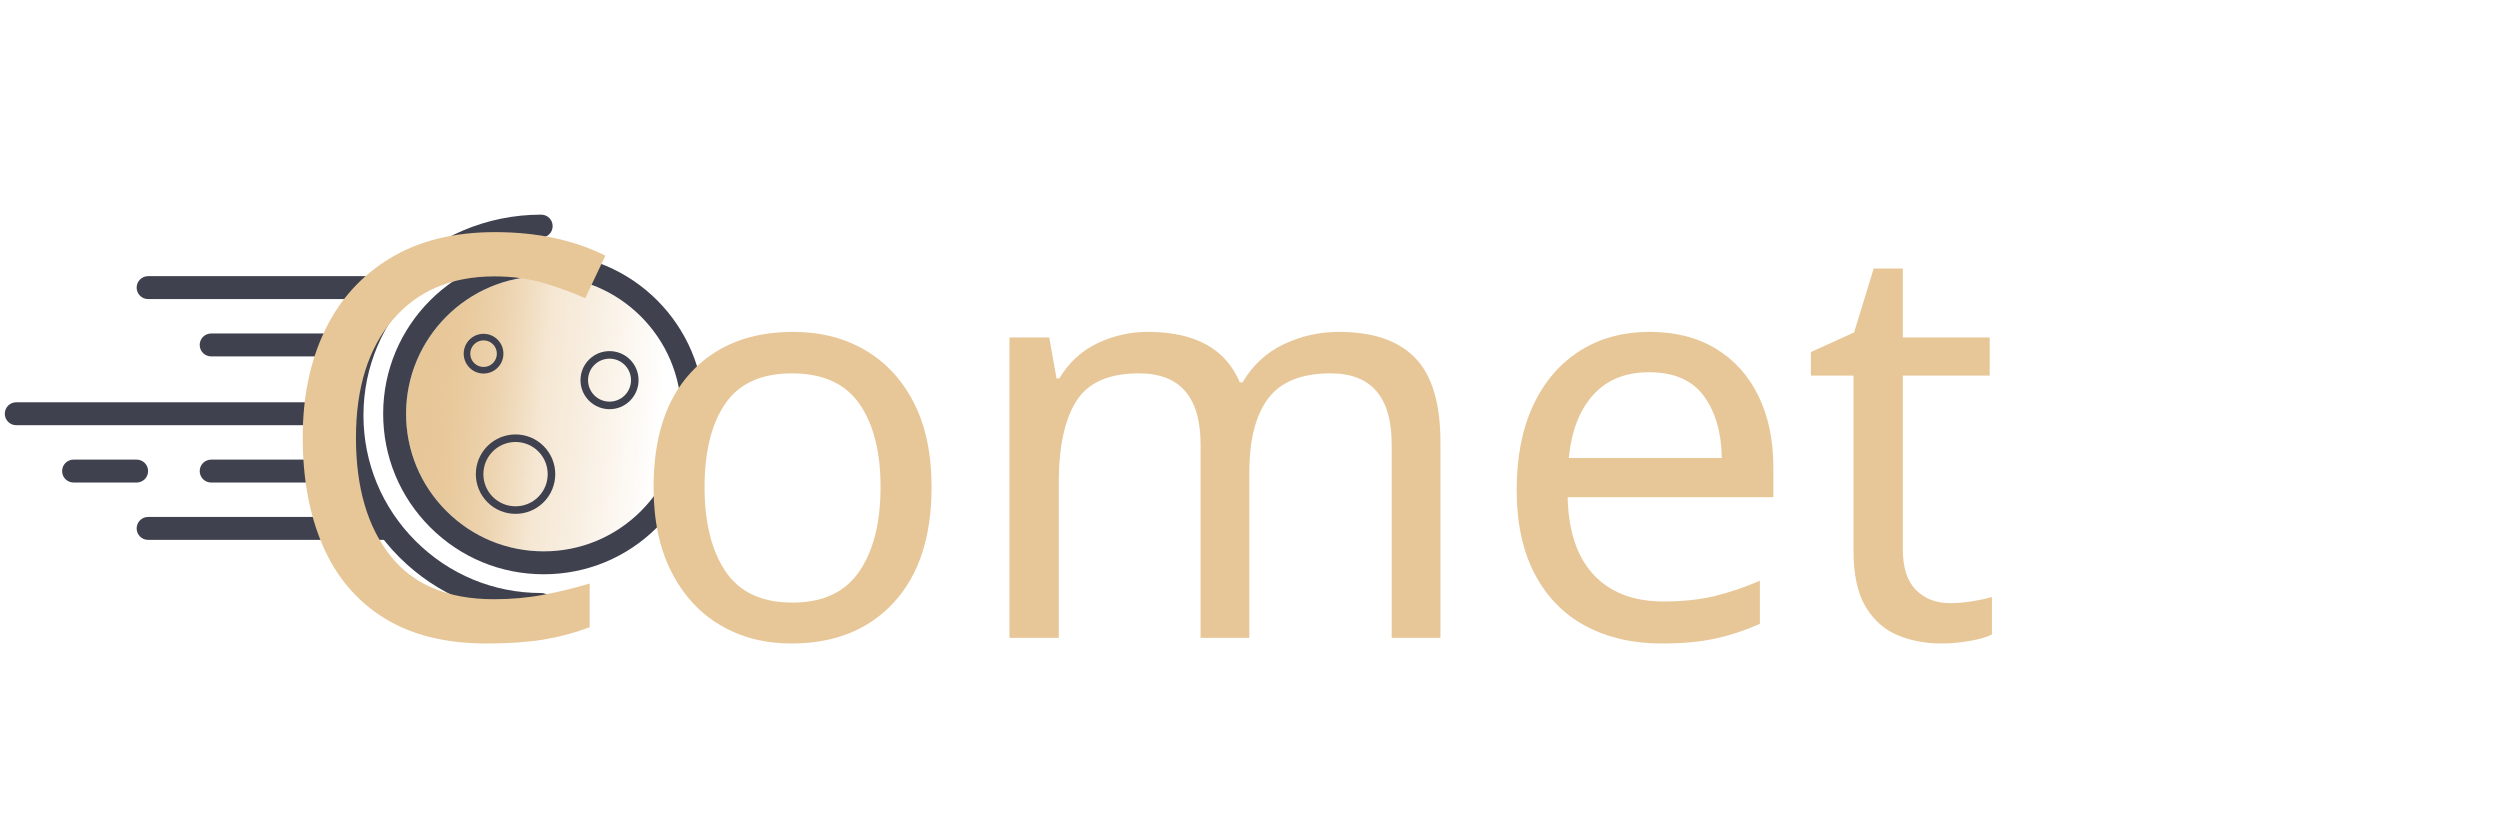
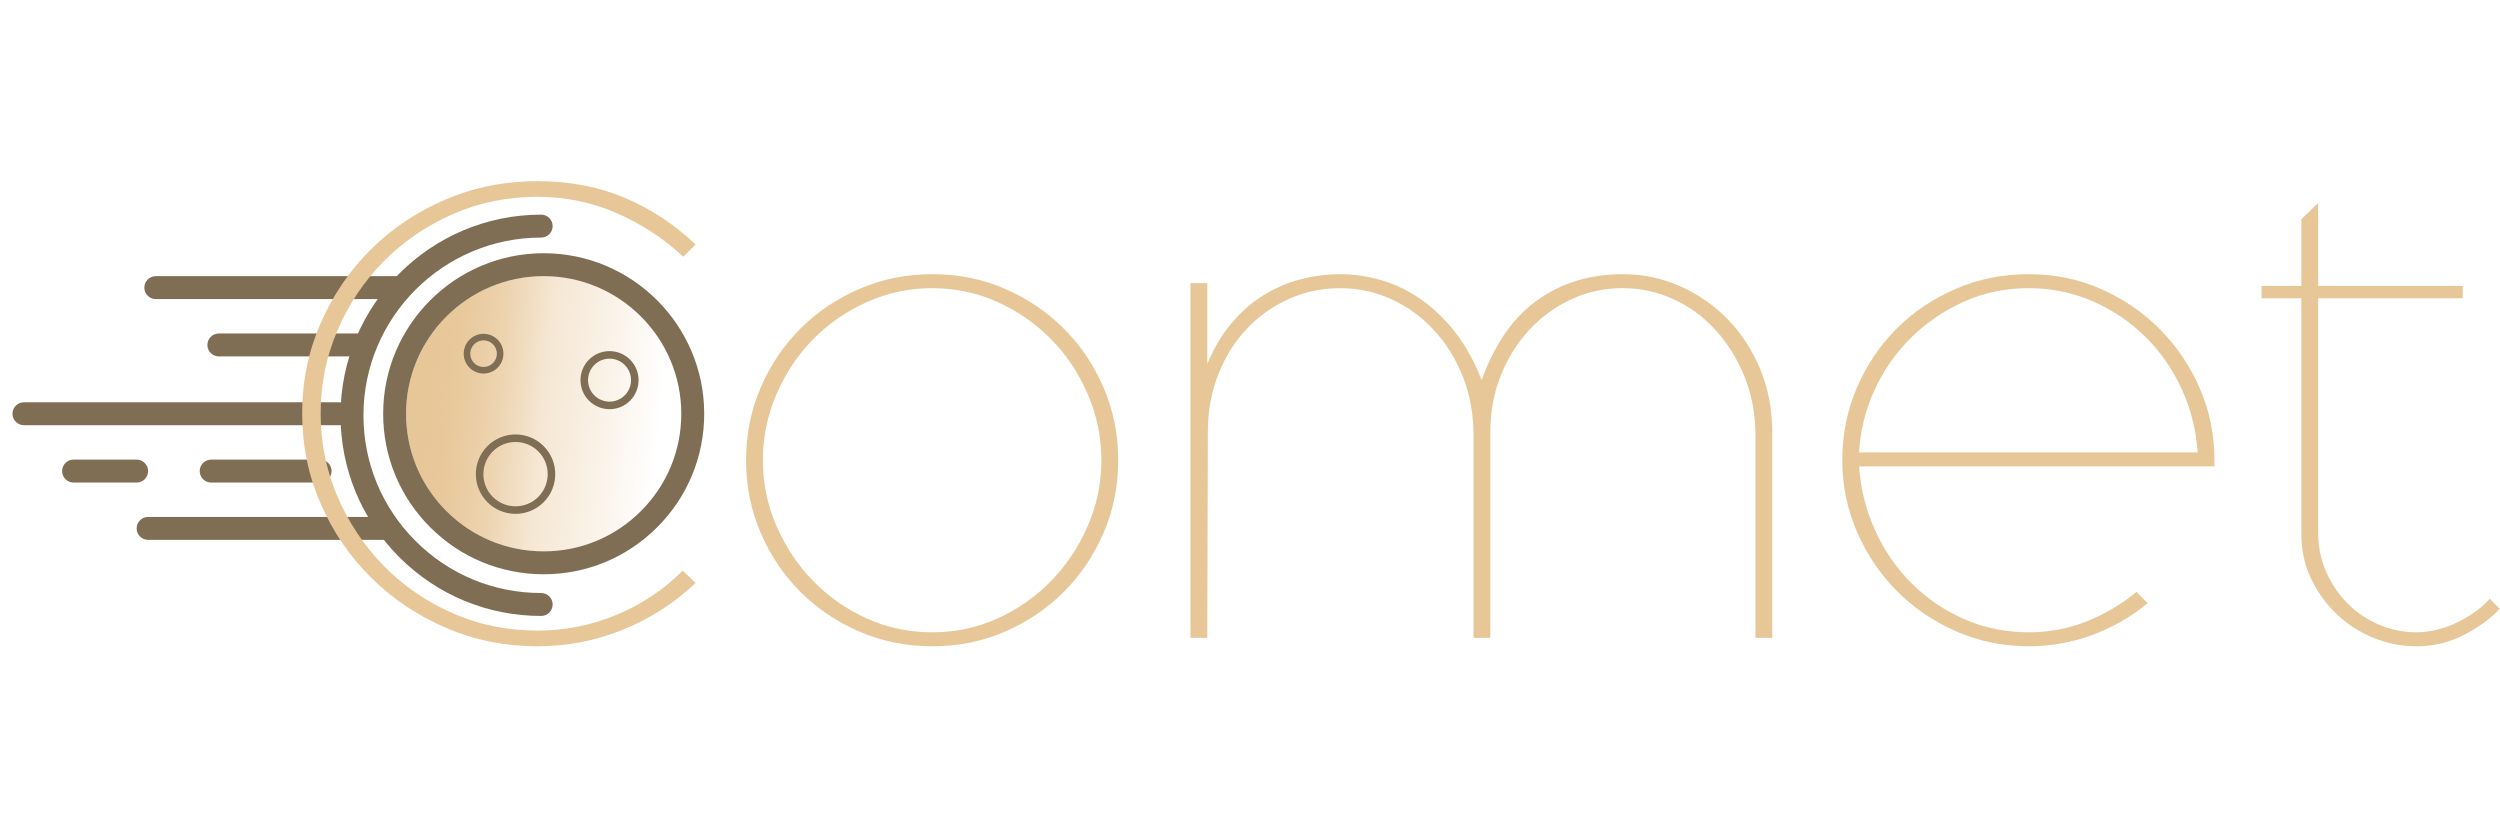
<svg xmlns="http://www.w3.org/2000/svg" width="100%" height="100%" viewBox="0 0 6501 2152" version="1.1" xml:space="preserve" style="fill-rule:evenodd;clip-rule:evenodd;stroke-linejoin:round;stroke-miterlimit:1.414;">
-   <path id="a" d="M1666.8,1328.9c67.575,-67.574 104.789,-157.437 104.787,-253.01c0,-197.286 -160.502,-357.789 -357.799,-357.799c-98.633,0.01 -188.102,40.148 -252.876,104.921c-64.795,64.795 -104.913,154.225 -104.921,252.876c0,95.575 37.214,185.438 104.787,253.01c67.583,67.583 157.435,104.787 253.01,104.787c95.577,0.002 185.429,-37.201 253.012,-104.785Z" style="fill:url(#_Linear1);fill-rule:nonzero;" />
+   <g id="Comet">
+     <path id="a" d="M1666.8,1328.9c67.575,-67.574 104.789,-157.437 104.787,-253.01c0,-197.286 -160.502,-357.789 -357.799,-357.799c-98.633,0.01 -188.102,40.148 -252.876,104.921c-64.795,64.795 -104.913,154.225 -104.921,252.876c0,95.575 37.214,185.438 104.787,253.01c67.583,67.583 157.435,104.787 253.01,104.787c95.577,0.002 185.429,-37.201 253.012,-104.785Z" style="fill:url(#_Linear1);fill-rule:nonzero;" />
+     <g>
+       <path d="M1708.97,1371.07c78.835,-78.835 122.248,-183.666 122.248,-295.177c0,-230.166 -187.248,-417.415 -417.425,-417.425c-230.197,-0.011 -417.415,187.291 -417.425,417.425c0,111.511 43.413,216.342 122.248,295.177c78.845,78.846 183.677,122.259 295.177,122.248c111.5,0.011 216.332,-43.402 295.177,-122.248l0,0Zm-652.976,-295.179c0.01,-98.654 40.128,-188.083 104.921,-252.876c64.774,-64.773 154.245,-104.913 252.876,-104.921c197.297,0.01 357.799,160.513 357.799,357.799c0,95.576 -37.214,185.438 -104.787,253.01c-67.585,67.586 -157.437,104.79 -253.01,104.787c-95.575,0 -185.427,-37.203 -253.01,-104.787c-67.575,-67.574 -104.789,-157.437 -104.789,-253.012Z" style="fill:#7f6e54;fill-rule:nonzero;" />
+       <path d="M1407.29,1601.71c16.471,0.003 29.814,-13.34 29.812,-29.811c0,-16.47 -13.341,-29.814 -29.812,-29.812c-123.454,0 -239.514,-48.074 -326.803,-135.362c-87.288,-87.288 -135.353,-203.34 -135.351,-326.792c0.019,-254.853 207.343,-462.135 462.156,-462.156c16.473,0 29.814,-13.34 29.812,-29.811c0,-16.47 -13.341,-29.814 -29.812,-29.812c-143.878,0 -274.3,58.506 -368.793,152.999c-94.464,94.464 -152.989,224.946 -152.989,368.782c-0.012,139.373 54.26,270.402 152.81,368.953c98.551,98.55 229.591,152.833 368.97,152.822l0,0Z" style="fill:#7f6e54;fill-rule:nonzero;" />
+       <path d="M1267.59,1159.94c40.303,-40.303 105.744,-40.303 146.046,0c40.303,40.303 40.303,105.744 0,146.046c-40.302,40.303 -105.743,40.303 -146.046,0c-40.303,-40.302 -40.303,-105.743 0,-146.046Zm13.874,13.874c32.645,-32.645 85.653,-32.645 118.298,0c32.645,32.645 32.645,85.653 0,118.298c-32.645,32.645 -85.653,32.645 -118.298,0c-32.645,-32.645 -32.645,-85.653 0,-118.298Z" style="fill:#7f6e54;" />
+       <path d="M1220.94,883.172c20.151,-20.151 52.872,-20.151 73.023,0c20.151,20.152 20.151,52.872 0,73.023c-20.151,20.152 -52.872,20.152 -73.023,0c-20.151,-20.151 -20.151,-52.871 0,-73.023Zm12.049,12.049c13.501,-13.501 35.424,-13.501 48.925,0c13.502,13.501 13.502,35.424 0,48.926c-13.501,13.501 -35.424,13.501 -48.925,0c-13.502,-13.502 -13.502,-35.425 0,-48.926Z" style="fill:#7f6e54;" />
+       <path d="M1531.62,935.152c29.472,-29.471 77.327,-29.471 106.799,0c29.472,29.472 29.472,77.327 0,106.799c-29.472,29.472 -77.327,29.472 -106.799,0c-29.471,-29.472 -29.471,-77.327 0,-106.799Zm13.884,13.884c21.809,-21.809 57.222,-21.809 79.031,0c21.809,21.809 21.809,57.222 0,79.031c-21.809,21.809 -57.222,21.809 -79.031,0c-21.809,-21.809 -21.809,-57.222 0,-79.031Z" style="fill:#7f6e54;" />
+       <path d="M1031.27,777.738c8.236,0 15.689,-3.335 21.083,-8.729c5.394,-5.394 8.731,-12.849 8.729,-21.083c-0.002,-16.472 -13.343,-29.812 -29.812,-29.812l-626.138,-0.004c-16.474,0 -29.814,13.34 -29.812,29.812c0.002,16.471 13.343,29.811 29.812,29.811l626.138,0.005Z" style="fill:#7f6e54;fill-rule:nonzero;" />
+       <path d="M539.3,897c0.002,16.471 13.343,29.812 29.812,29.812l372.707,0c8.237,0 15.69,-3.335 21.084,-8.729c5.394,-5.393 8.73,-12.848 8.728,-21.083c0,-16.473 -13.34,-29.814 -29.812,-29.812l-372.705,-0.002c-16.471,0.002 -29.812,13.343 -29.814,29.814l0,0Z" style="fill:#7f6e54;fill-rule:nonzero;" />
+       <path d="M882.193,1105.71c8.237,0 15.69,-3.335 21.084,-8.729c5.394,-5.394 8.73,-12.849 8.728,-21.083c0.002,-16.472 -13.34,-29.814 -29.812,-29.812l-819.944,-0.004c-16.474,0 -29.814,13.34 -29.812,29.812c0.002,16.471 13.341,29.814 29.812,29.811l819.944,0.005Z" style="fill:#7f6e54;fill-rule:nonzero;" />
+       <path d="M519.321,1225.01c-0.002,16.472 13.341,29.814 29.812,29.812l283.257,-0.01c8.237,0 15.69,-3.335 21.084,-8.729c5.393,-5.393 8.73,-12.849 8.728,-21.083c0.002,-16.471 -13.341,-29.814 -29.812,-29.812l-283.255,0.008c-16.471,0.002 -29.812,13.343 -29.814,29.814Z" style="fill:#7f6e54;fill-rule:nonzero;" />
+       <path d="M376.393,1246.07c5.394,-5.394 8.73,-12.849 8.728,-21.084c0.013,-16.46 -13.34,-29.814 -29.812,-29.812l-163.984,-0.01c-16.473,0 -29.814,13.341 -29.812,29.812c-0.012,16.461 13.341,29.814 29.812,29.812l163.984,0.01c8.235,0.002 15.688,-3.332 21.084,-8.728l0,0Z" style="fill:#7f6e54;fill-rule:nonzero;" />
+       <path d="M385.132,1344.25c-16.471,0.002 -29.812,13.342 -29.812,29.811c0.002,16.472 13.341,29.814 29.812,29.812l626.138,0c8.236,0 15.689,-3.334 21.083,-8.728c5.394,-5.394 8.731,-12.849 8.729,-21.084c0.002,-16.471 -13.341,-29.813 -29.812,-29.811l-626.138,0l0,0Z" style="fill:#7f6e54;fill-rule:nonzero;" />
+     </g>
+   </g>
  <g>
-     <path d="M1708.97,1371.07c78.835,-78.835 122.248,-183.666 122.248,-295.177c0,-230.166 -187.248,-417.415 -417.425,-417.425c-230.197,-0.011 -417.415,187.291 -417.425,417.425c0,111.511 43.413,216.342 122.248,295.177c78.845,78.846 183.677,122.259 295.177,122.248c111.5,0.011 216.332,-43.402 295.177,-122.248Zm-652.976,-295.179c0.01,-98.654 40.128,-188.083 104.921,-252.876c64.774,-64.773 154.245,-104.913 252.876,-104.921c197.297,0.01 357.799,160.513 357.799,357.799c0,95.576 -37.214,185.438 -104.787,253.01c-67.585,67.586 -157.437,104.79 -253.01,104.787c-95.575,0 -185.427,-37.203 -253.01,-104.787c-67.575,-67.574 -104.789,-157.437 -104.789,-253.012Z" style="fill:#3f414f;fill-rule:nonzero;" />
-     <path d="M1407.29,1601.71c16.471,0.003 29.814,-13.34 29.812,-29.811c0,-16.47 -13.341,-29.814 -29.812,-29.812c-123.454,0 -239.514,-48.074 -326.803,-135.362c-87.288,-87.288 -135.353,-203.34 -135.351,-326.792c0.019,-254.853 207.343,-462.135 462.156,-462.156c16.473,0 29.814,-13.34 29.812,-29.811c0,-16.47 -13.341,-29.814 -29.812,-29.812c-143.878,0 -274.3,58.506 -368.793,152.999c-94.464,94.464 -152.989,224.946 -152.989,368.782c-0.012,139.373 54.26,270.402 152.81,368.953c98.551,98.55 229.591,152.833 368.97,152.822Z" style="fill:#3f414f;fill-rule:nonzero;" />
-     <path d="M1267.59,1159.94c40.303,-40.303 105.744,-40.303 146.046,0c40.303,40.303 40.303,105.744 0,146.046c-40.302,40.303 -105.743,40.303 -146.046,0c-40.303,-40.302 -40.303,-105.743 0,-146.046Zm13.874,13.874c32.645,-32.645 85.653,-32.645 118.298,0c32.645,32.645 32.645,85.653 0,118.298c-32.645,32.645 -85.653,32.645 -118.298,0c-32.645,-32.645 -32.645,-85.653 0,-118.298Z" style="fill:#3f414f;" />
-     <path d="M1220.94,883.172c20.151,-20.151 52.872,-20.151 73.023,0c20.151,20.152 20.151,52.872 0,73.023c-20.151,20.152 -52.872,20.152 -73.023,0c-20.151,-20.151 -20.151,-52.871 0,-73.023Zm12.049,12.049c13.501,-13.501 35.424,-13.501 48.925,0c13.502,13.501 13.502,35.424 0,48.926c-13.501,13.501 -35.424,13.501 -48.925,0c-13.502,-13.502 -13.502,-35.425 0,-48.926Z" style="fill:#3f414f;" />
-     <path d="M1531.62,935.152c29.472,-29.471 77.327,-29.471 106.799,0c29.472,29.472 29.472,77.327 0,106.799c-29.472,29.472 -77.327,29.472 -106.799,0c-29.471,-29.472 -29.471,-77.327 0,-106.799Zm13.884,13.884c21.809,-21.809 57.222,-21.809 79.031,0c21.809,21.809 21.809,57.222 0,79.031c-21.809,21.809 -57.222,21.809 -79.031,0c-21.809,-21.809 -21.809,-57.222 0,-79.031Z" style="fill:#3f414f;" />
-     <path d="M1011.27,777.738c8.236,0 15.689,-3.335 21.083,-8.729c5.394,-5.394 8.731,-12.849 8.729,-21.083c-0.002,-16.472 -13.343,-29.812 -29.812,-29.812l-626.138,-0.004c-16.474,0 -29.814,13.34 -29.812,29.812c0.002,16.471 13.343,29.811 29.812,29.811l626.138,0.005Z" style="fill:#3f414f;fill-rule:nonzero;" />
-     <path d="M519.3,897c0.002,16.471 13.343,29.812 29.812,29.812l372.707,0c8.237,0 15.69,-3.335 21.084,-8.729c5.394,-5.393 8.73,-12.848 8.728,-21.083c0,-16.473 -13.34,-29.814 -29.812,-29.812l-372.705,-0.002c-16.471,0.002 -29.812,13.343 -29.814,29.814Z" style="fill:#3f414f;fill-rule:nonzero;" />
-     <path d="M862.193,1105.71c8.237,0 15.69,-3.335 21.084,-8.729c5.394,-5.394 8.73,-12.849 8.728,-21.083c0.002,-16.472 -13.34,-29.814 -29.812,-29.812l-819.944,-0.004c-16.474,0 -29.814,13.34 -29.812,29.812c0.002,16.471 13.341,29.814 29.812,29.811l819.944,0.005Z" style="fill:#3f414f;fill-rule:nonzero;" />
-     <path d="M519.321,1225.01c-0.002,16.472 13.341,29.814 29.812,29.812l283.257,-0.01c8.237,0 15.69,-3.335 21.084,-8.729c5.393,-5.393 8.73,-12.849 8.728,-21.083c0.002,-16.471 -13.341,-29.814 -29.812,-29.812l-283.255,0.008c-16.471,0.002 -29.812,13.343 -29.814,29.814Z" style="fill:#3f414f;fill-rule:nonzero;" />
-     <path d="M376.393,1246.07c5.394,-5.394 8.73,-12.849 8.728,-21.084c0.013,-16.46 -13.34,-29.814 -29.812,-29.812l-163.984,-0.01c-16.473,0 -29.814,13.341 -29.812,29.812c-0.012,16.461 13.341,29.814 29.812,29.812l163.984,0.01c8.235,0.002 15.688,-3.332 21.084,-8.728Z" style="fill:#3f414f;fill-rule:nonzero;" />
-     <path d="M385.132,1344.25c-16.471,0.002 -29.812,13.342 -29.812,29.811c0.002,16.472 13.341,29.814 29.812,29.812l626.138,0c8.236,0 15.689,-3.334 21.083,-8.728c5.394,-5.394 8.731,-12.849 8.729,-21.084c0.002,-16.471 -13.341,-29.813 -29.812,-29.811l-626.138,0Z" style="fill:#3f414f;fill-rule:nonzero;" />
+     <path d="M1808.84,635.681l-32.063,32.063c-49.552,-46.637 -106.878,-84.287 -171.976,-112.95c-65.098,-28.662 -134.082,-42.994 -206.953,-42.994c-78.701,0 -152.301,15.079 -220.8,45.237c-68.498,30.158 -128.252,71.019 -179.262,122.583c-51.01,51.564 -91.089,111.398 -120.237,179.502c-29.149,68.104 -43.723,140.094 -43.723,215.971c0,75.877 14.574,147.868 43.723,215.972c29.148,68.104 69.227,128.181 120.237,180.23c51.01,52.05 110.764,93.154 179.262,123.312c68.499,30.158 142.099,45.237 220.8,45.237c70.927,0 139.183,-13.603 204.767,-40.808c65.584,-27.205 123.152,-65.584 172.704,-115.136l33.521,32.063c-55.382,52.467 -118.537,93.032 -189.465,121.694c-70.927,28.663 -144.77,42.994 -221.527,42.994c-84.531,0 -163.96,-16.031 -238.289,-48.095c-74.328,-32.063 -139.183,-75.543 -194.565,-130.439c-55.382,-54.896 -99.105,-119.022 -131.168,-192.379c-32.063,-73.357 -48.095,-151.815 -48.095,-235.373c0,-82.588 16.032,-160.56 48.095,-233.916c32.063,-73.357 75.786,-137.484 131.168,-192.38c55.382,-54.896 120.237,-98.133 194.565,-129.71c74.329,-31.578 153.758,-47.366 238.289,-47.366c82.587,0 157.887,14.331 225.9,42.994c68.013,28.662 129.71,69.227 185.092,121.694Z" style="fill:#e7c798;fill-rule:nonzero;" />
+     <path d="M2907.74,1196.79c0,67.041 -12.65,129.953 -37.95,188.736c-25.3,58.782 -59.845,110.035 -103.636,153.758c-43.791,43.722 -94.877,78.214 -153.257,103.476c-58.38,25.262 -121.144,37.893 -188.292,37.893c-67.148,0 -130.154,-12.631 -189.021,-37.893c-58.866,-25.262 -110.194,-59.754 -153.985,-103.476c-43.791,-43.723 -78.336,-94.976 -103.636,-153.758c-25.3,-58.783 -37.95,-121.695 -37.95,-188.736c0,-67.041 12.65,-129.953 37.95,-188.736c25.3,-58.783 59.845,-110.035 103.636,-153.758c43.791,-43.722 95.119,-78.215 153.985,-103.477c58.867,-25.262 121.873,-37.893 189.021,-37.893c67.148,0 129.912,12.631 188.292,37.893c58.38,25.262 109.466,59.755 153.257,103.477c43.791,43.723 78.336,94.975 103.636,153.758c25.3,58.783 37.95,121.695 37.95,188.736Zm-43.723,0c0,-59.269 -11.64,-116.108 -34.921,-170.518c-23.281,-54.411 -54.805,-102.02 -94.573,-142.827c-39.768,-40.808 -86.329,-73.357 -139.685,-97.648c-53.355,-24.29 -110.099,-36.435 -170.233,-36.435c-60.134,0 -117.121,12.145 -170.962,36.435c-53.841,24.291 -100.646,56.84 -140.414,97.648c-39.767,40.807 -71.292,88.416 -94.572,142.827c-23.281,54.41 -34.922,111.249 -34.922,170.518c0,59.268 11.641,115.865 34.922,169.789c23.28,53.925 54.805,101.534 94.572,142.827c39.768,41.294 86.33,74.086 139.685,98.376c53.355,24.291 110.586,36.436 171.691,36.436c60.134,0 116.878,-12.145 170.233,-36.436c53.356,-24.29 99.917,-57.082 139.685,-98.376c39.768,-41.293 71.292,-88.902 94.573,-142.827c23.281,-53.924 34.921,-110.521 34.921,-169.789Z" style="fill:#e7c798;fill-rule:nonzero;" />
+     <path d="M4608.55,1123.92l0,534.873l-43.723,0l0,-526.129c0,-55.382 -9.454,-106.391 -28.362,-153.029c-18.909,-46.637 -44.118,-87.202 -75.627,-121.694c-31.509,-34.493 -68.108,-61.212 -109.796,-80.158c-41.688,-18.947 -85.806,-28.42 -132.352,-28.42c-46.531,0 -90.402,9.473 -131.612,28.42c-41.21,18.946 -77.57,45.18 -109.079,78.7c-31.509,33.521 -56.475,73.114 -74.897,118.78c-18.423,45.666 -27.634,95.218 -27.634,148.657l0,534.873l-43.723,0l0,-526.129c0,-55.382 -9.23,-106.391 -27.691,-153.029c-18.461,-46.637 -43.723,-87.202 -75.786,-121.694c-32.063,-34.493 -68.984,-61.212 -110.764,-80.158c-41.779,-18.947 -85.988,-28.42 -132.625,-28.42c-47.609,0 -92.303,9.473 -134.083,28.42c-41.779,18.946 -78.214,44.937 -109.306,77.972c-31.092,33.034 -55.625,72.385 -73.6,118.051c-17.975,45.665 -26.962,95.218 -26.962,148.656l-1.457,536.331l-43.723,0l0,-922.547l43.723,0l0,209.869c17.504,-41.78 38.898,-77.487 64.183,-107.121c25.285,-29.634 53.002,-53.681 83.153,-72.142c30.15,-18.461 62.247,-32.063 96.292,-40.808c34.044,-8.744 68.085,-13.117 102.122,-13.117c35.008,0 70.263,5.101 105.765,15.303c35.502,10.202 69.543,26.477 102.122,48.824c32.579,22.347 62.487,50.767 89.722,85.259c27.236,34.492 50.577,76.515 70.025,126.067c33.976,-94.247 82.511,-163.717 145.605,-208.411c63.094,-44.694 136.869,-67.042 221.323,-67.042c52.422,0 102.171,10.445 149.249,31.335c47.078,20.89 88.333,49.552 123.767,85.988c35.433,36.435 63.584,79.672 84.45,129.71c20.867,50.038 31.301,104.691 31.301,163.96Z" style="fill:#e7c798;fill-rule:nonzero;" />
+     <path d="M5758.45,1195.33l0,17.489l-924.004,0c3.886,58.297 17.732,113.679 41.536,166.146c23.805,52.467 55.382,98.376 94.733,137.727c39.35,39.35 85.016,70.442 136.997,93.274c51.982,22.833 108.092,34.25 168.332,34.25c52.467,0 102.02,-9.231 148.657,-27.691c46.637,-18.461 90.36,-44.209 131.168,-77.243l29.148,29.148c-43.722,35.95 -92.06,63.641 -145.013,83.073c-52.953,19.432 -107.606,29.148 -163.96,29.148c-67.041,0 -129.953,-12.874 -188.736,-38.621c-58.782,-25.748 -110.035,-60.483 -153.757,-104.206c-43.723,-43.722 -78.458,-94.975 -104.206,-153.758c-25.748,-58.782 -38.622,-121.208 -38.622,-187.278c0,-67.041 12.65,-129.953 37.95,-188.736c25.3,-58.783 59.846,-110.035 103.636,-153.758c43.791,-43.722 95.12,-78.215 153.986,-103.477c58.866,-25.262 121.873,-37.893 189.021,-37.893c67.147,0 129.911,12.874 188.291,38.622c58.381,25.748 109.466,60.726 153.257,104.934c43.791,44.209 78.336,95.461 103.636,153.758c25.3,58.297 37.95,119.994 37.95,185.092Zm-43.722,-18.946c-3.887,-58.099 -17.71,-113.053 -41.469,-164.859c-23.758,-51.807 -55.283,-97.074 -94.572,-135.802c-39.29,-38.728 -84.884,-69.471 -136.782,-92.228c-51.897,-22.757 -107.427,-34.135 -166.589,-34.135c-60.134,0 -116.15,11.621 -168.048,34.864c-51.898,23.243 -97.734,54.471 -137.51,93.685c-39.775,39.214 -71.542,84.724 -95.301,136.531c-23.759,51.806 -37.096,105.788 -40.011,161.944l880.282,0Z" style="fill:#e7c798;fill-rule:nonzero;" />
+     <path d="M6500.28,1583c-23.319,25.262 -54.167,47.852 -92.546,67.77c-38.379,19.918 -79.43,29.877 -123.152,29.877c-38.865,0 -76.272,-7.287 -112.221,-21.861c-35.95,-14.574 -67.771,-34.978 -95.461,-61.212c-27.691,-26.233 -50.039,-57.082 -67.042,-92.546c-17.003,-35.464 -25.505,-74.085 -25.505,-115.865l0,-613.574l-103.476,0l0,-32.063l103.476,0l0,-173.433l43.723,-42.265l0,215.698l376.014,0l0,32.063l-376.014,0l0,607.745c0,37.893 7.044,72.628 21.133,104.205c14.088,31.578 32.791,59.026 56.11,82.344c23.319,23.319 50.524,41.537 81.616,54.654c31.091,13.116 63.64,19.675 97.647,19.675c17.489,0 35.707,-2.429 54.653,-7.287c18.947,-4.858 36.679,-11.417 53.196,-19.675c16.517,-8.259 32.063,-17.732 46.637,-28.42c14.575,-10.688 26.234,-21.376 34.978,-32.063l26.234,26.233Z" style="fill:#e7c798;fill-rule:nonzero;" />
  </g>
-   <text x="698.287px" y="1658.79px" style="font-family:'Adequate-ExtraLight', 'Adequate';font-weight:200;font-size:1457.42px;fill:#e7c798;">Comet</text>
  <defs>
    <linearGradient id="_Linear1" x1="0" y1="0" x2="1" y2="0" gradientUnits="userSpaceOnUse" gradientTransform="matrix(627.969,61.6754,-61.6754,627.969,1090.89,1025)">
      <stop offset="0" style="stop-color:#e7c798;stop-opacity:1" />
      <stop offset="0.5" style="stop-color:#d69c4a;stop-opacity:0.247" />
      <stop offset="1" style="stop-color:#d08e30;stop-opacity:0" />
    </linearGradient>
  </defs>
</svg>
